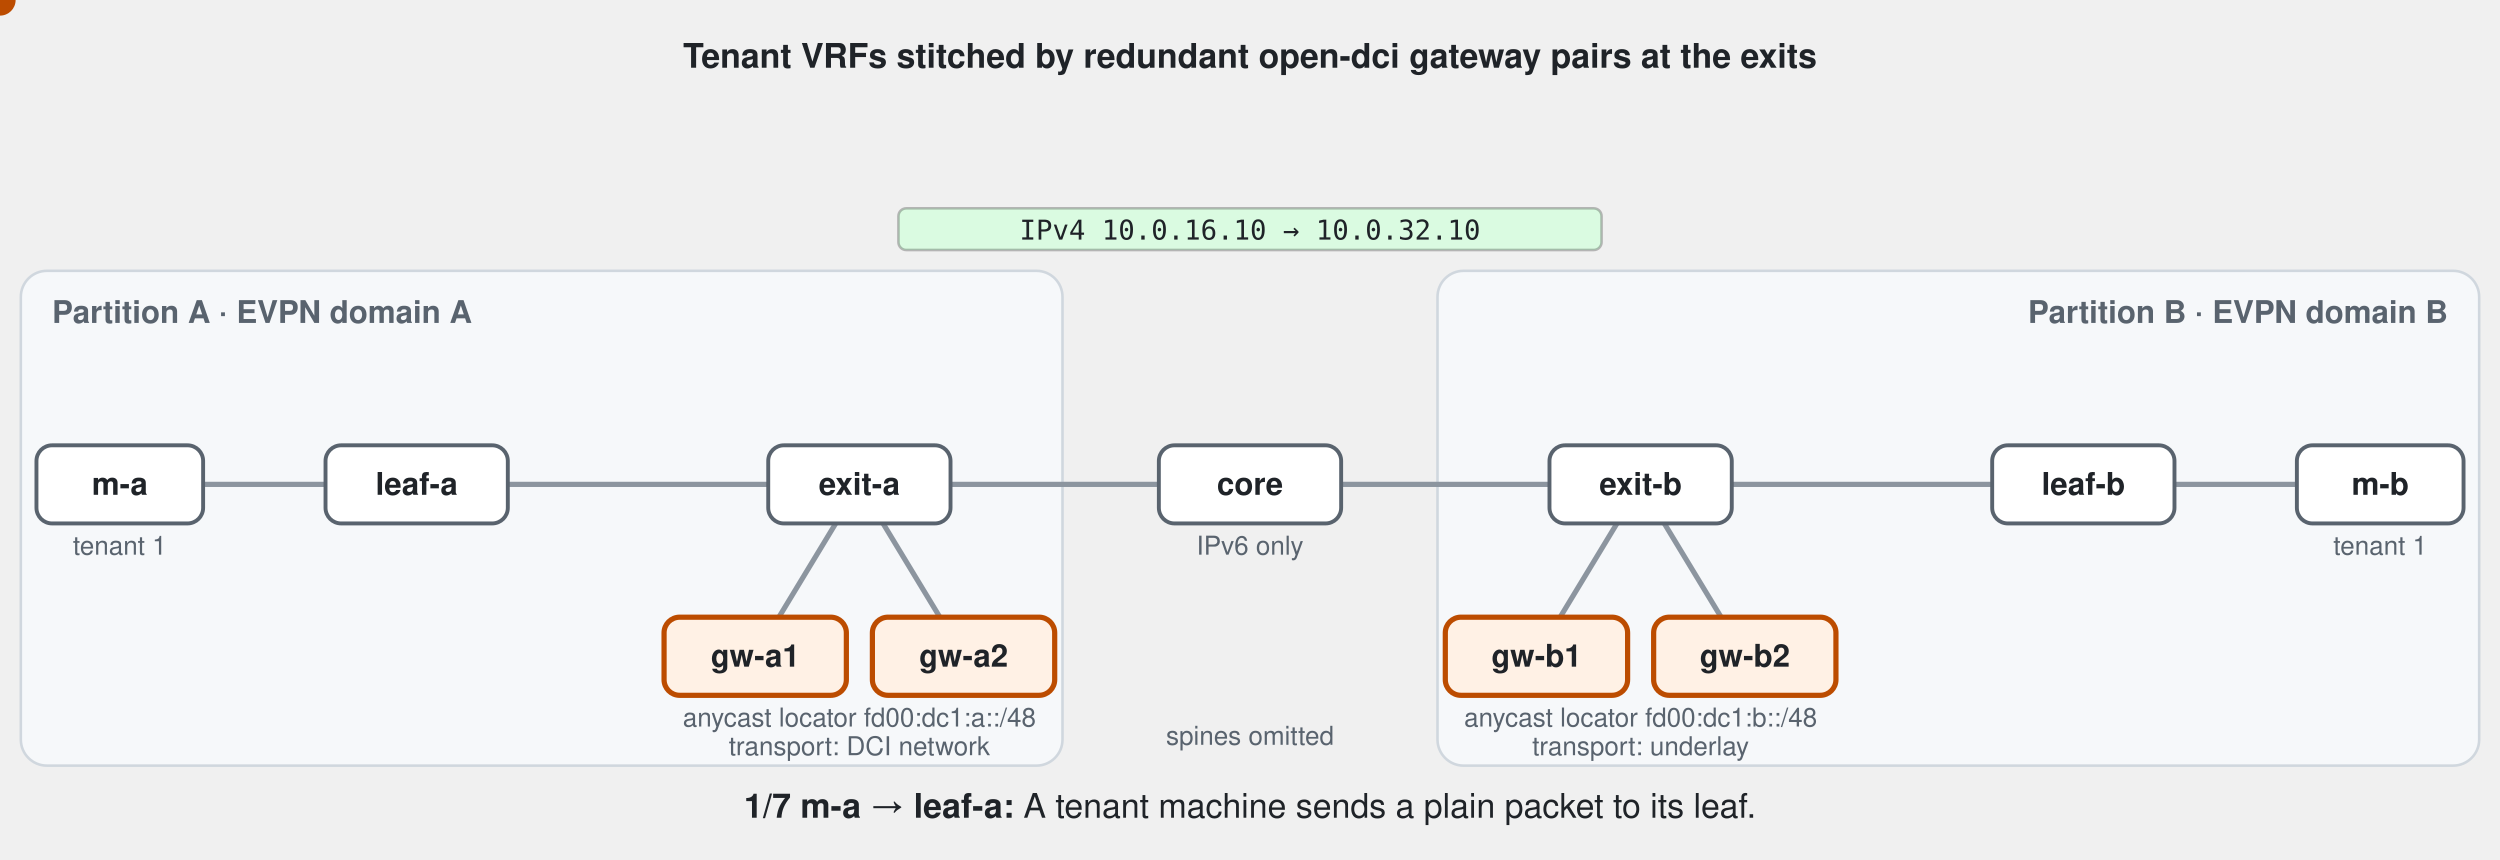
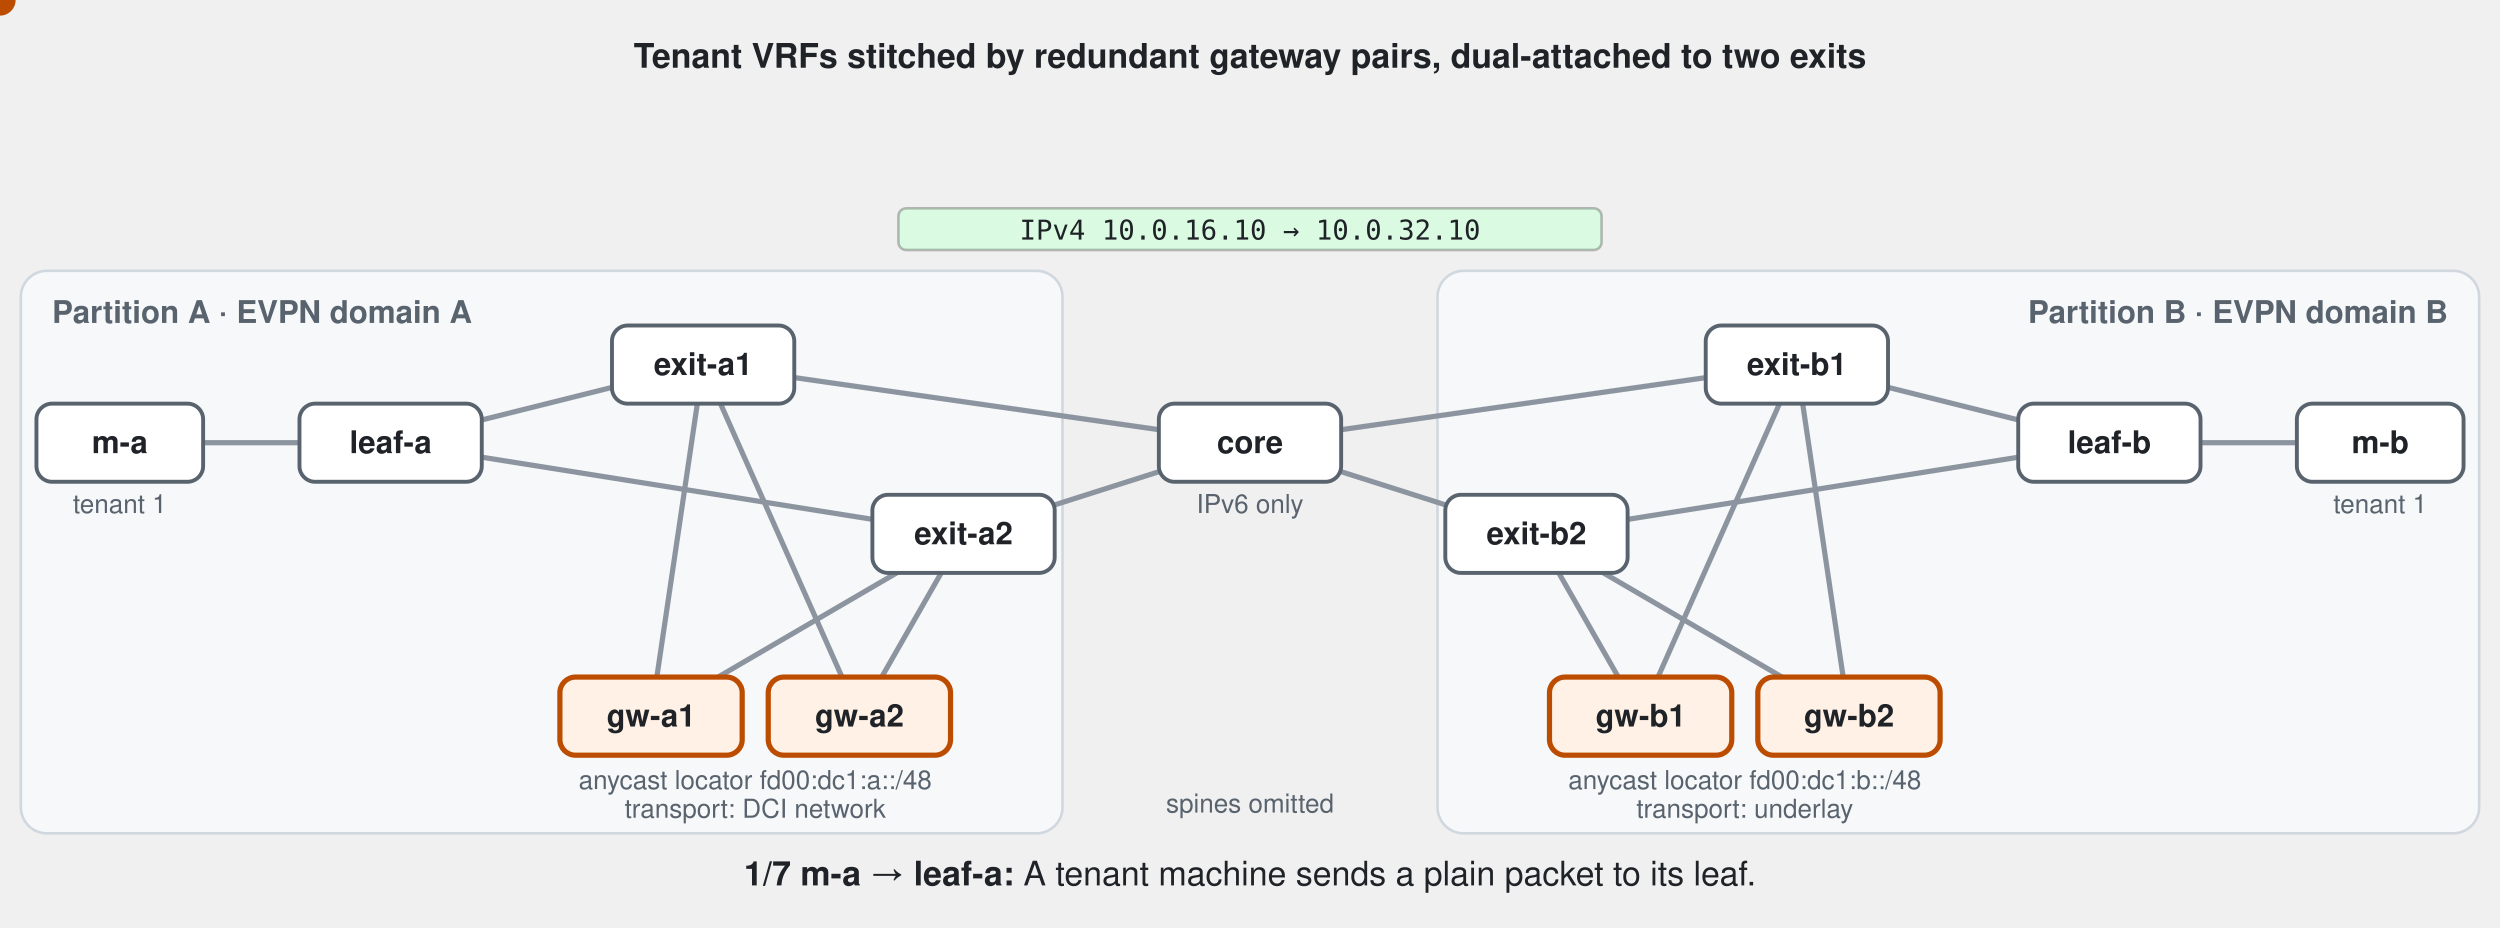
- <svg xmlns="http://www.w3.org/2000/svg" viewBox="0 0 960 330" width="960" height="330" role="img" aria-label="Animated packet flow: a tenant packet from m-a travels over VXLAN with VNI 3981 through partition A's fabric to gw-a1, one of two redundant gateways that both provisioned the tenant VRF. gw-a1 encapsulates it in SRv6 to partition B's anycast SID and sends it in the DCI network (VNI 104100) back to the exit, as plain IPv6 through the core to exit-b, which may pick either gateway of pair B: here gw-b2 decapsulates it (End.DT46) and forwards it with partition B's VNI 4011 via leaf-b to m-b.">
+ <svg xmlns="http://www.w3.org/2000/svg" viewBox="0 0 960 356" width="960" height="356" role="img" aria-label="Animated packet flow: each partition has two exits and a redundant gateway pair attached to both. A tenant packet from m-a travels over VXLAN with VNI 3981 through leaf-a and exit-a1 to gw-a1, which provisioned the tenant VRF. gw-a1 encapsulates it in SRv6 to partition B's anycast SID and sends it in the DCI network (VNI 104100) via the other exit, exit-a2, into the core. exit-b1 delivers it to gw-b2, which decapsulates it (End.DT46) and forwards it with partition B's VNI 4011 via exit-b2 and leaf-b to m-b.">
  <style>
  text { font-family: ui-sans-serif, -apple-system, "Segoe UI", Helvetica, Arial, sans-serif; fill: #1f2328; }
  .scene { font-size: 13px; font-weight: 600; }
  .part { fill: #f6f8fa; stroke: #d0d7de; }
  .plabel { font-size: 12px; font-weight: 600; fill: #59636e; }
  .link { stroke: #8c959f; stroke-width: 2; }
  .node { fill: #ffffff; stroke: #59636e; stroke-width: 1.5; }
  .gw { fill: #fff1e5; stroke: #bc4c00; stroke-width: 2; }
  .nl { font-size: 12px; font-weight: 600; }
  .ns { font-size: 10px; fill: #59636e; }
  .h { stroke: rgba(0,0,0,.25); }
  .ip { fill: #dafbe1; } .vx { fill: #ddf4ff; } .dci { fill: #eddeff; } .sr { fill: #ffe2cc; }
  .ht { font-size: 10.5px; font-family: ui-monospace, SFMono-Regular, Menlo, Consolas, monospace; }
  .cap { font-size: 13px; }
  .pkt { fill: #bc4c00; }
  @media (prefers-color-scheme: dark) {
    text { fill: #e6edf3; }
    .part { fill: #161b22; stroke: #3d444d; }
    .plabel, .ns { fill: #9198a1; }
    .link { stroke: #656c76; }
    .node { fill: #0d1117; stroke: #9198a1; }
    .gw { fill: #3d1d00; stroke: #f0883e; }
    .h { stroke: rgba(255,255,255,.2); }
    .ht { fill: #0d1117; }
    .pkt { fill: #f0883e; }
  }
</style>
-   <rect class="part" x="8" y="104" width="400" height="190" rx="10" />
+   <rect class="part" x="8" y="104" width="400" height="216" rx="10" />
  <text class="plabel" x="20" y="124">Partition A · EVPN domain A</text>
-   <rect class="part" x="552" y="104" width="400" height="190" rx="10" />
+   <rect class="part" x="552" y="104" width="400" height="216" rx="10" />
  <text class="plabel" x="940" y="124" text-anchor="end">Partition B · EVPN domain B</text>
-   <line class="link" x1="46" y1="186" x2="160" y2="186" />
-   <line class="link" x1="160" y1="186" x2="330" y2="186" />
-   <line class="link" x1="330" y1="186" x2="290" y2="252" />
-   <line class="link" x1="330" y1="186" x2="370" y2="252" />
-   <line class="link" x1="330" y1="186" x2="480" y2="186" />
-   <line class="link" x1="480" y1="186" x2="630" y2="186" />
-   <line class="link" x1="630" y1="186" x2="590" y2="252" />
-   <line class="link" x1="630" y1="186" x2="670" y2="252" />
-   <line class="link" x1="630" y1="186" x2="800" y2="186" />
-   <line class="link" x1="800" y1="186" x2="914" y2="186" />
-   <rect class="node" x="14.0" y="171.0" width="64" height="30" rx="6" />
-   <text class="nl" x="46" y="190" text-anchor="middle">m-a</text>
-   <text class="ns" x="46" y="213" text-anchor="middle">tenant 1</text>
-   <rect class="node" x="125.0" y="171.0" width="70" height="30" rx="6" />
-   <text class="nl" x="160" y="190" text-anchor="middle">leaf-a</text>
-   <rect class="node" x="295.0" y="171.0" width="70" height="30" rx="6" />
-   <text class="nl" x="330" y="190" text-anchor="middle">exit-a</text>
-   <rect class="node gw" x="255.0" y="237.0" width="70" height="30" rx="6" />
-   <text class="nl" x="290" y="256" text-anchor="middle">gw-a1</text>
-   <rect class="node gw" x="335.0" y="237.0" width="70" height="30" rx="6" />
-   <text class="nl" x="370" y="256" text-anchor="middle">gw-a2</text>
-   <rect class="node" x="445.0" y="171.0" width="70" height="30" rx="6" />
-   <text class="nl" x="480" y="190" text-anchor="middle">core</text>
-   <text class="ns" x="480" y="213" text-anchor="middle">IPv6 only</text>
-   <rect class="node" x="595.0" y="171.0" width="70" height="30" rx="6" />
-   <text class="nl" x="630" y="190" text-anchor="middle">exit-b</text>
-   <rect class="node gw" x="555.0" y="237.0" width="70" height="30" rx="6" />
-   <text class="nl" x="590" y="256" text-anchor="middle">gw-b1</text>
-   <rect class="node gw" x="635.0" y="237.0" width="70" height="30" rx="6" />
-   <text class="nl" x="670" y="256" text-anchor="middle">gw-b2</text>
-   <rect class="node" x="765.0" y="171.0" width="70" height="30" rx="6" />
-   <text class="nl" x="800" y="190" text-anchor="middle">leaf-b</text>
-   <rect class="node" x="882.0" y="171.0" width="64" height="30" rx="6" />
-   <text class="nl" x="914" y="190" text-anchor="middle">m-b</text>
-   <text class="ns" x="914" y="213" text-anchor="middle">tenant 1</text>
-   <text class="ns" x="330" y="279" text-anchor="middle">anycast locator fd00:dc1:a::/48</text>
-   <text class="ns" x="330" y="290" text-anchor="middle">transport: DCI network</text>
-   <text class="ns" x="630" y="279" text-anchor="middle">anycast locator fd00:dc1:b::/48</text>
-   <text class="ns" x="630" y="290" text-anchor="middle">transport: underlay</text>
-   <text class="ns" x="480" y="286" text-anchor="middle">spines omitted</text>
-   <text class="scene" x="480" y="26" text-anchor="middle">Tenant VRFs stitched by redundant open-dci gateway pairs at the exits</text>
+   <line class="link" x1="46" y1="170" x2="150" y2="170" />
+   <line class="link" x1="150" y1="170" x2="270" y2="140" />
+   <line class="link" x1="150" y1="170" x2="370" y2="205" />
+   <line class="link" x1="270" y1="140" x2="250" y2="275" />
+   <line class="link" x1="270" y1="140" x2="330" y2="275" />
+   <line class="link" x1="370" y1="205" x2="250" y2="275" />
+   <line class="link" x1="370" y1="205" x2="330" y2="275" />
+   <line class="link" x1="270" y1="140" x2="480" y2="170" />
+   <line class="link" x1="370" y1="205" x2="480" y2="170" />
+   <line class="link" x1="480" y1="170" x2="690" y2="140" />
+   <line class="link" x1="480" y1="170" x2="590" y2="205" />
+   <line class="link" x1="690" y1="140" x2="630" y2="275" />
+   <line class="link" x1="690" y1="140" x2="710" y2="275" />
+   <line class="link" x1="590" y1="205" x2="630" y2="275" />
+   <line class="link" x1="590" y1="205" x2="710" y2="275" />
+   <line class="link" x1="690" y1="140" x2="810" y2="170" />
+   <line class="link" x1="590" y1="205" x2="810" y2="170" />
+   <line class="link" x1="810" y1="170" x2="914" y2="170" />
+   <rect class="node" x="14.0" y="155.0" width="64" height="30" rx="6" />
+   <text class="nl" x="46" y="174" text-anchor="middle">m-a</text>
+   <text class="ns" x="46" y="197" text-anchor="middle">tenant 1</text>
+   <rect class="node" x="115.0" y="155.0" width="70" height="30" rx="6" />
+   <text class="nl" x="150" y="174" text-anchor="middle">leaf-a</text>
+   <rect class="node" x="235.0" y="125.0" width="70" height="30" rx="6" />
+   <text class="nl" x="270" y="144" text-anchor="middle">exit-a1</text>
+   <rect class="node" x="335.0" y="190.0" width="70" height="30" rx="6" />
+   <text class="nl" x="370" y="209" text-anchor="middle">exit-a2</text>
+   <rect class="node gw" x="215.0" y="260.0" width="70" height="30" rx="6" />
+   <text class="nl" x="250" y="279" text-anchor="middle">gw-a1</text>
+   <rect class="node gw" x="295.0" y="260.0" width="70" height="30" rx="6" />
+   <text class="nl" x="330" y="279" text-anchor="middle">gw-a2</text>
+   <rect class="node" x="445.0" y="155.0" width="70" height="30" rx="6" />
+   <text class="nl" x="480" y="174" text-anchor="middle">core</text>
+   <text class="ns" x="480" y="197" text-anchor="middle">IPv6 only</text>
+   <rect class="node" x="655.0" y="125.0" width="70" height="30" rx="6" />
+   <text class="nl" x="690" y="144" text-anchor="middle">exit-b1</text>
+   <rect class="node" x="555.0" y="190.0" width="70" height="30" rx="6" />
+   <text class="nl" x="590" y="209" text-anchor="middle">exit-b2</text>
+   <rect class="node gw" x="595.0" y="260.0" width="70" height="30" rx="6" />
+   <text class="nl" x="630" y="279" text-anchor="middle">gw-b1</text>
+   <rect class="node gw" x="675.0" y="260.0" width="70" height="30" rx="6" />
+   <text class="nl" x="710" y="279" text-anchor="middle">gw-b2</text>
+   <rect class="node" x="775.0" y="155.0" width="70" height="30" rx="6" />
+   <text class="nl" x="810" y="174" text-anchor="middle">leaf-b</text>
+   <rect class="node" x="882.0" y="155.0" width="64" height="30" rx="6" />
+   <text class="nl" x="914" y="174" text-anchor="middle">m-b</text>
+   <text class="ns" x="914" y="197" text-anchor="middle">tenant 1</text>
+   <text class="ns" x="290" y="303" text-anchor="middle">anycast locator fd00:dc1:a::/48</text>
+   <text class="ns" x="290" y="314" text-anchor="middle">transport: DCI network</text>
+   <text class="ns" x="670" y="303" text-anchor="middle">anycast locator fd00:dc1:b::/48</text>
+   <text class="ns" x="670" y="314" text-anchor="middle">transport: underlay</text>
+   <text class="ns" x="480" y="312" text-anchor="middle">spines omitted</text>
+   <text class="scene" x="480" y="26" text-anchor="middle">Tenant VRFs stitched by redundant gateway pairs, dual-attached to two exits</text>
  <g opacity="1">
    <animate attributeName="opacity" dur="18.0s" repeatCount="indefinite" calcMode="discrete" values="1;0" keyTimes="0;0.133" />
    <rect class="h ip" x="345" y="80" width="270" height="16" rx="3" />
    <text class="ht" x="480" y="92" text-anchor="middle">IPv4  10.0.16.10 → 10.0.32.10</text>
  </g>
  <g opacity="0">
    <animate attributeName="opacity" dur="18.0s" repeatCount="indefinite" calcMode="discrete" values="0;1;0" keyTimes="0;0.133;0.267" />
    <rect class="h ip" x="345" y="80" width="270" height="16" rx="3" />
    <text class="ht" x="480" y="92" text-anchor="middle">IPv4  10.0.16.10 → 10.0.32.10</text>
    <rect class="h vx" x="345" y="62" width="270" height="16" rx="3" />
    <text class="ht" x="480" y="74" text-anchor="middle">VXLAN  VNI 3981 (tenant 1, A)</text>
  </g>
  <g opacity="0">
    <animate attributeName="opacity" dur="18.0s" repeatCount="indefinite" calcMode="discrete" values="0;1;0" keyTimes="0;0.267;0.4" />
    <rect class="h ip" x="345" y="80" width="270" height="16" rx="3" />
    <text class="ht" x="480" y="92" text-anchor="middle">IPv4  10.0.16.10 → 10.0.32.10</text>
    <rect class="h sr" x="345" y="62" width="270" height="16" rx="3" />
    <text class="ht" x="480" y="74" text-anchor="middle">SRv6  → fd00:dc1:b:fab:: (End.DT46)</text>
    <rect class="h dci" x="345" y="44" width="270" height="16" rx="3" />
    <text class="ht" x="480" y="56" text-anchor="middle">VXLAN  VNI 104100 (DCI network)</text>
  </g>
  <g opacity="0">
    <animate attributeName="opacity" dur="18.0s" repeatCount="indefinite" calcMode="discrete" values="0;1;0" keyTimes="0;0.4;0.533" />
    <rect class="h ip" x="345" y="80" width="270" height="16" rx="3" />
    <text class="ht" x="480" y="92" text-anchor="middle">IPv4  10.0.16.10 → 10.0.32.10</text>
    <rect class="h sr" x="345" y="62" width="270" height="16" rx="3" />
    <text class="ht" x="480" y="74" text-anchor="middle">SRv6  → fd00:dc1:b:fab::</text>
  </g>
  <g opacity="0">
    <animate attributeName="opacity" dur="18.0s" repeatCount="indefinite" calcMode="discrete" values="0;1;0" keyTimes="0;0.533;0.667" />
    <rect class="h ip" x="345" y="80" width="270" height="16" rx="3" />
    <text class="ht" x="480" y="92" text-anchor="middle">IPv4  10.0.16.10 → 10.0.32.10</text>
    <rect class="h sr" x="345" y="62" width="270" height="16" rx="3" />
    <text class="ht" x="480" y="74" text-anchor="middle">SRv6  → fd00:dc1:b:fab::</text>
  </g>
  <g opacity="0">
    <animate attributeName="opacity" dur="18.0s" repeatCount="indefinite" calcMode="discrete" values="0;1;0" keyTimes="0;0.667;0.8" />
    <rect class="h ip" x="345" y="80" width="270" height="16" rx="3" />
    <text class="ht" x="480" y="92" text-anchor="middle">IPv4  10.0.16.10 → 10.0.32.10</text>
    <rect class="h vx" x="345" y="62" width="270" height="16" rx="3" />
    <text class="ht" x="480" y="74" text-anchor="middle">VXLAN  VNI 4011 (tenant 1, B)</text>
  </g>
  <g opacity="0">
    <animate attributeName="opacity" dur="18.0s" repeatCount="indefinite" calcMode="discrete" values="0;1" keyTimes="0;0.8" />
    <rect class="h ip" x="345" y="80" width="270" height="16" rx="3" />
    <text class="ht" x="480" y="92" text-anchor="middle">IPv4  10.0.16.10 → 10.0.32.10</text>
  </g>
  <g>
-     <animateTransform attributeName="transform" type="translate" dur="18.0s" repeatCount="indefinite" values="46 160;160 160;160 160;160 160;330 160;290 226;290 226;290 226;330 160;330 160;330 160;480 160;630 160;630 160;630 160;670 226;670 226;670 226;630 160;800 160;800 160;800 160;914 160;914 160" keyTimes="0;0.072;0.133;0.133;0.183;0.206;0.267;0.267;0.339;0.4;0.4;0.436;0.472;0.533;0.533;0.606;0.667;0.667;0.689;0.739;0.8;0.8;0.872;1" />
+     <animateTransform attributeName="transform" type="translate" dur="18.0s" repeatCount="indefinite" values="46 144;150 144;150 144;150 144;270 114;250 249;250 249;250 249;370 179;370 179;370 179;480 144;690 114;690 114;690 114;710 249;710 249;710 249;590 179;810 144;810 144;810 144;914 144;914 144" keyTimes="0;0.072;0.133;0.133;0.168;0.206;0.267;0.267;0.339;0.4;0.4;0.425;0.472;0.533;0.533;0.606;0.667;0.667;0.694;0.739;0.8;0.8;0.872;1" />
    <circle class="pkt" cx="0" cy="0" r="6" />
  </g>
  <g opacity="1">
    <animate attributeName="opacity" dur="18.0s" repeatCount="indefinite" calcMode="discrete" values="1;0" keyTimes="0;0.133" />
-     <text class="cap" x="480" y="314" text-anchor="middle">
+     <text class="cap" x="480" y="340" text-anchor="middle">
      <tspan font-weight="600">1/7  m-a → leaf-a:</tspan> A tenant machine sends a plain packet to its leaf.</text>
  </g>
  <g opacity="0">
    <animate attributeName="opacity" dur="18.0s" repeatCount="indefinite" calcMode="discrete" values="0;1;0" keyTimes="0;0.133;0.267" />
-     <text class="cap" x="480" y="314" text-anchor="middle">
-       <tspan font-weight="600">2/7  leaf-a → gw-a1:</tspan> EVPN type-5 to either gateway of the pair (ECMP); both are VTEPs of VNI 3981.</text>
+     <text class="cap" x="480" y="340" text-anchor="middle">
+       <tspan font-weight="600">2/7  leaf-a → gw-a1:</tspan> EVPN type-5 via either exit to either gateway (ECMP): both are VTEPs of VNI 3981.</text>
  </g>
  <g opacity="0">
    <animate attributeName="opacity" dur="18.0s" repeatCount="indefinite" calcMode="discrete" values="0;1;0" keyTimes="0;0.267;0.4" />
-     <text class="cap" x="480" y="314" text-anchor="middle">
-       <tspan font-weight="600">3/7  gw-a1 → exit-a:</tspan> SRv6 to partition B's anycast SID, carried to the exit in the DCI network.</text>
+     <text class="cap" x="480" y="340" text-anchor="middle">
+       <tspan font-weight="600">3/7  gw-a1 → exit-a2:</tspan> SRv6 to B's anycast SID, in the DCI network via the gateway's other exit.</text>
  </g>
  <g opacity="0">
    <animate attributeName="opacity" dur="18.0s" repeatCount="indefinite" calcMode="discrete" values="0;1;0" keyTimes="0;0.4;0.533" />
-     <text class="cap" x="480" y="314" text-anchor="middle">
-       <tspan font-weight="600">4/7  exit-a → exit-b:</tspan> Between partitions only IPv6: locators, no tenants, no VNIs.</text>
+     <text class="cap" x="480" y="340" text-anchor="middle">
+       <tspan font-weight="600">4/7  exit-a2 → exit-b1:</tspan> Between partitions only IPv6: locators, no tenants, no VNIs.</text>
  </g>
  <g opacity="0">
    <animate attributeName="opacity" dur="18.0s" repeatCount="indefinite" calcMode="discrete" values="0;1;0" keyTimes="0;0.533;0.667" />
-     <text class="cap" x="480" y="314" text-anchor="middle">
-       <tspan font-weight="600">5/7  exit-b → gw-b2:</tspan> Both gateways own the SID; if one fails, the other takes over without BGP changes.</text>
+     <text class="cap" x="480" y="340" text-anchor="middle">
+       <tspan font-weight="600">5/7  exit-b1 → gw-b2:</tspan> Both gateways own the SID; a gateway or an exit can fail without BGP changes.</text>
  </g>
  <g opacity="0">
    <animate attributeName="opacity" dur="18.0s" repeatCount="indefinite" calcMode="discrete" values="0;1;0" keyTimes="0;0.667;0.8" />
-     <text class="cap" x="480" y="314" text-anchor="middle">
+     <text class="cap" x="480" y="340" text-anchor="middle">
      <tspan font-weight="600">6/7  gw-b2 → leaf-b:</tspan> End.DT46 into the tenant VRF, type-5 with B's own VNI 4011.</text>
  </g>
  <g opacity="0">
    <animate attributeName="opacity" dur="18.0s" repeatCount="indefinite" calcMode="discrete" values="0;1" keyTimes="0;0.8" />
-     <text class="cap" x="480" y="314" text-anchor="middle">
+     <text class="cap" x="480" y="340" text-anchor="middle">
      <tspan font-weight="600">7/7  leaf-b → m-b:</tspan> Delivered. Tenants never see SIDs or the transport.</text>
  </g>
</svg>
